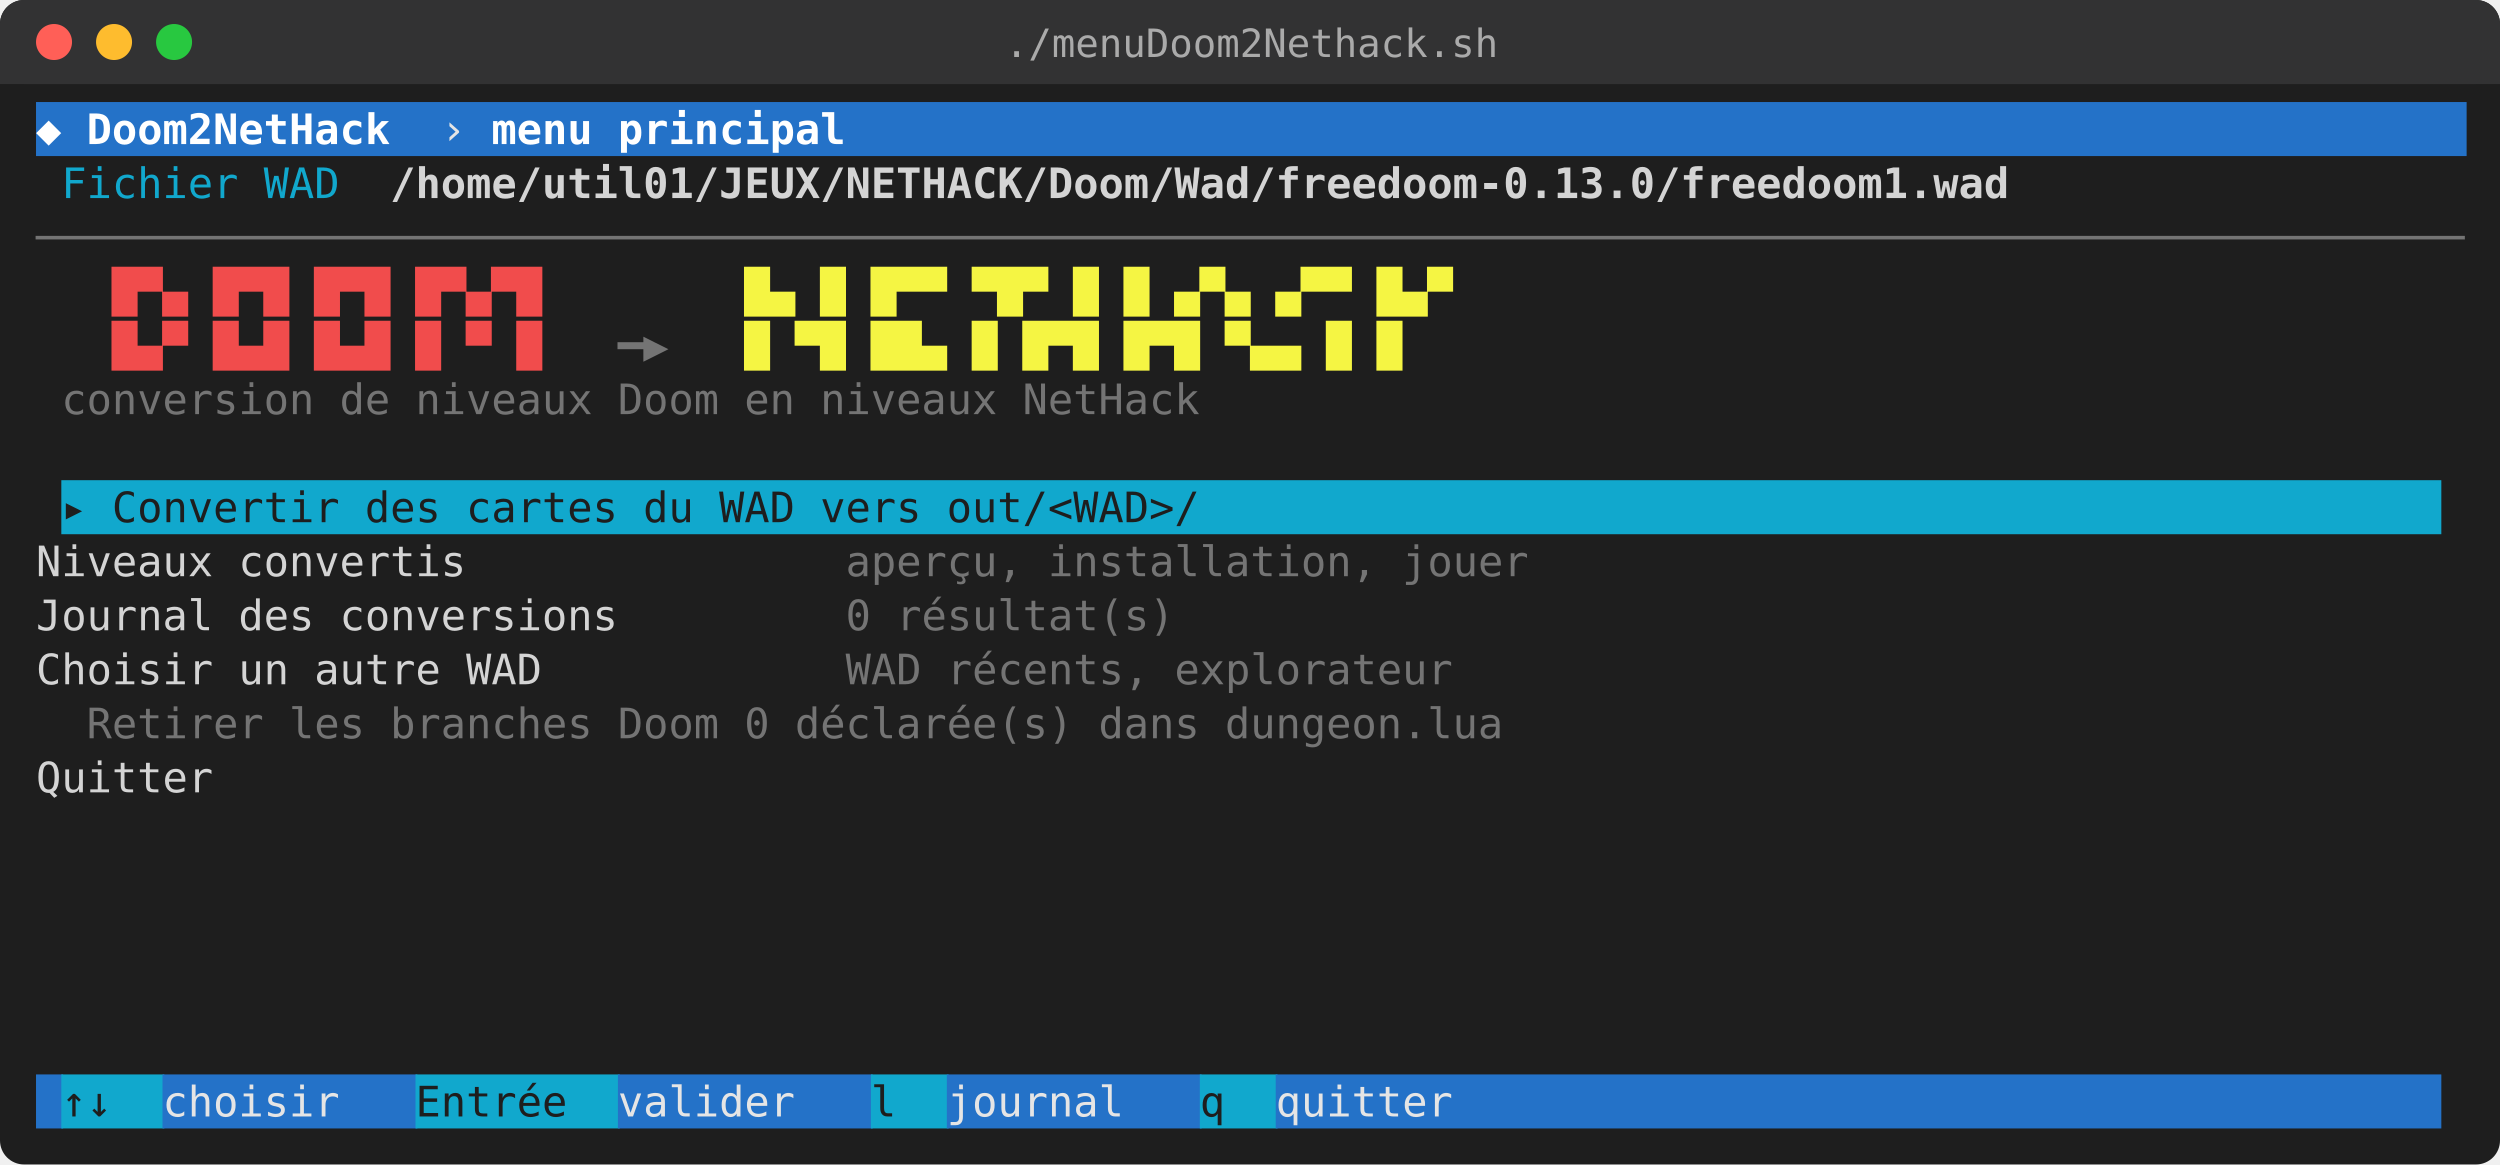
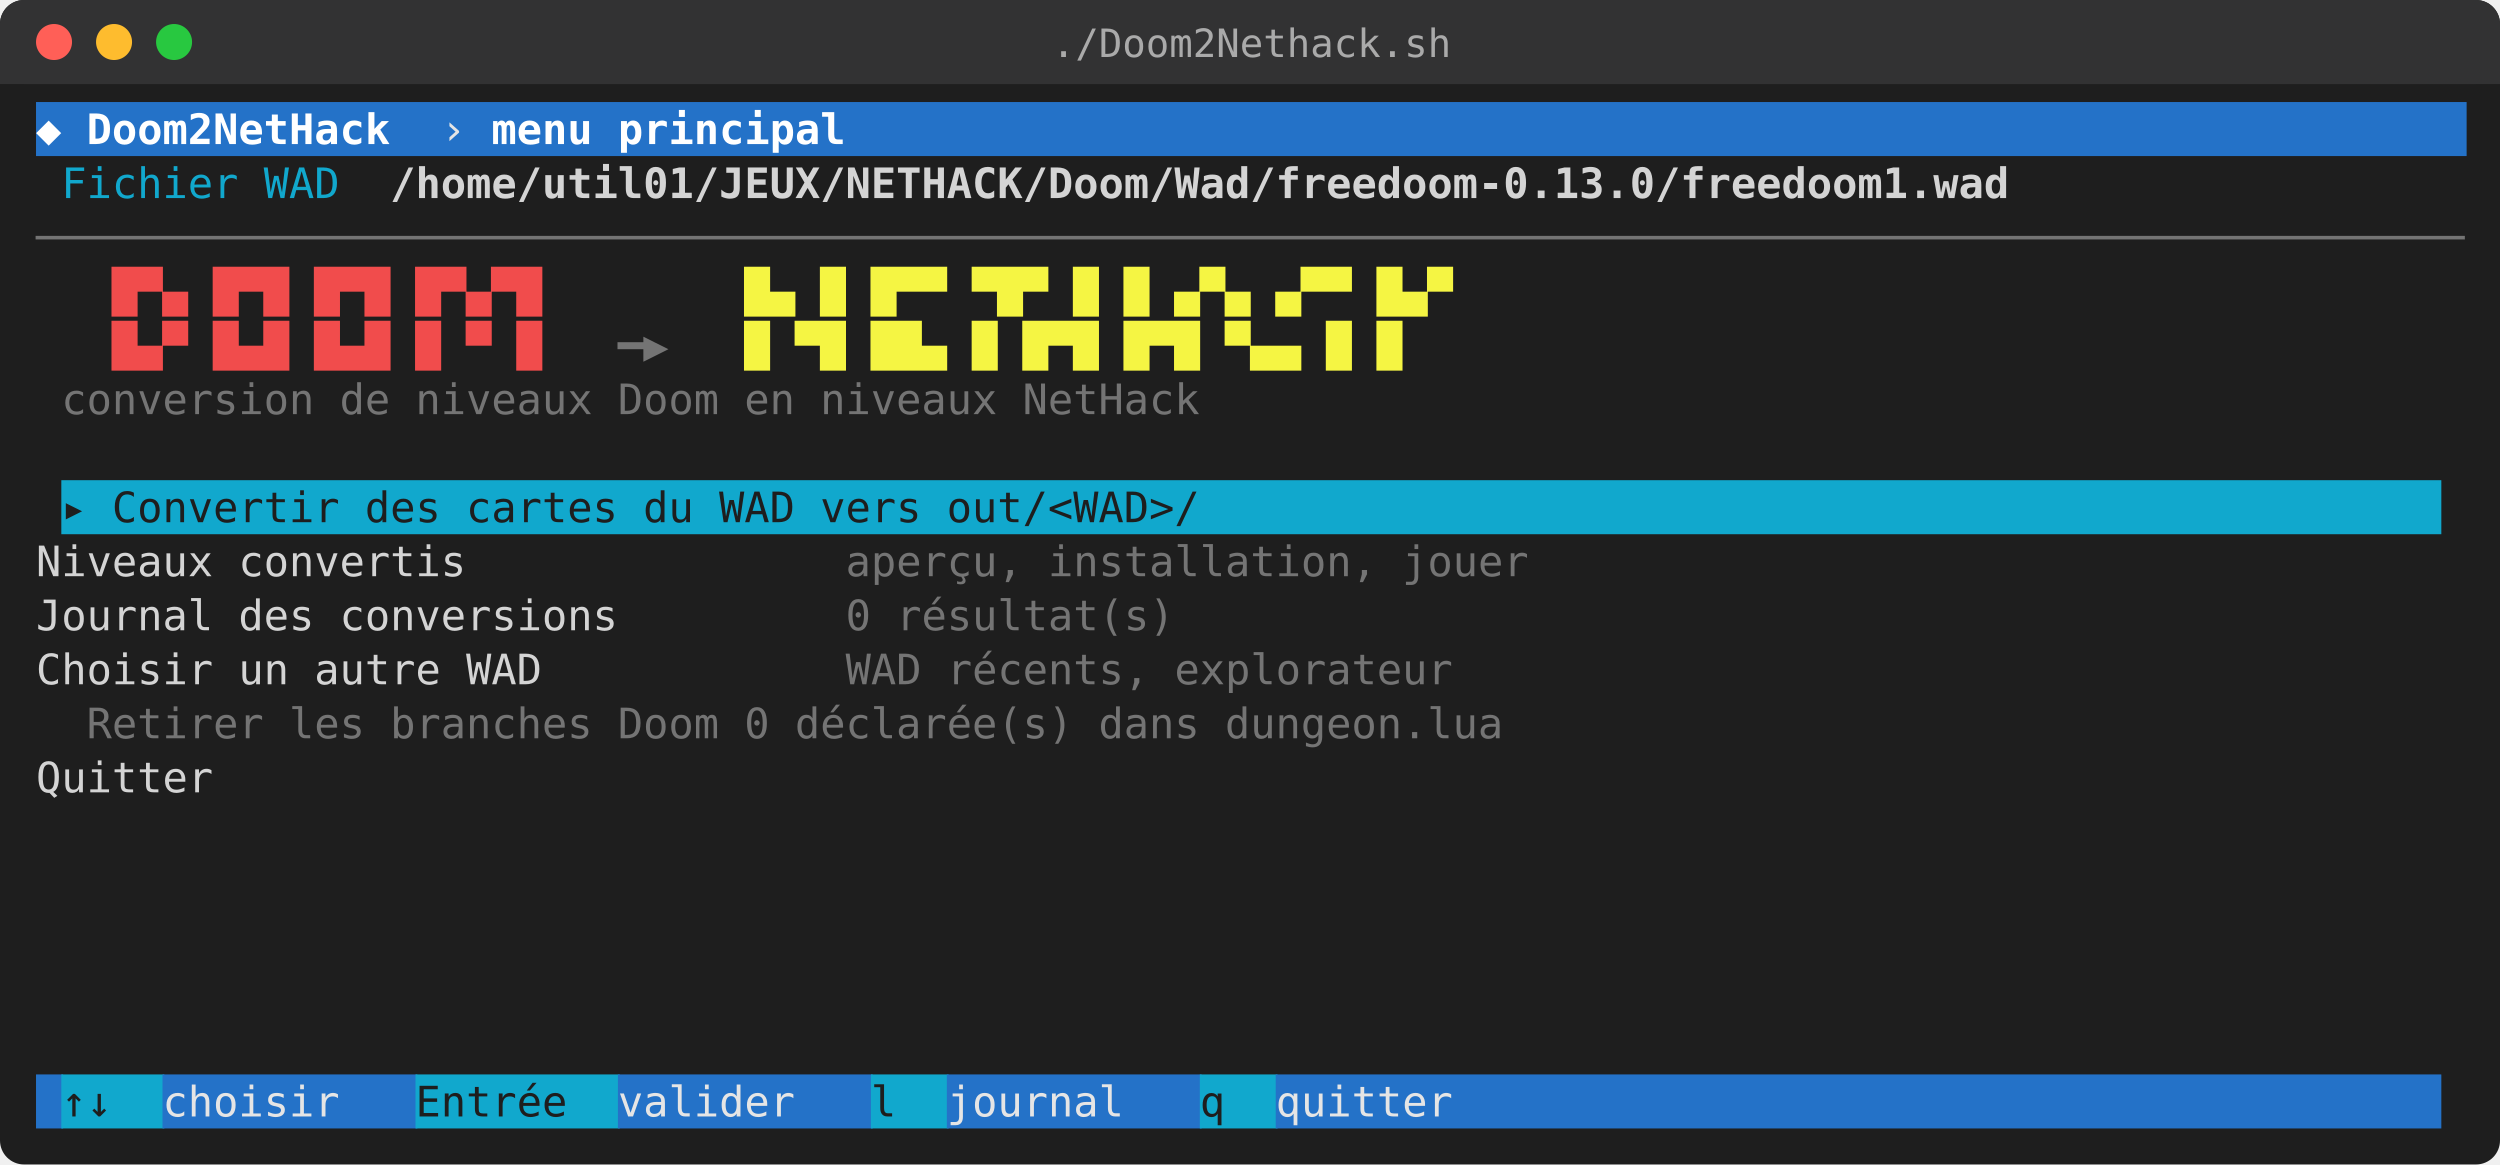
<svg xmlns="http://www.w3.org/2000/svg" width="833" height="388" viewBox="0 0 833 388">
  <style>text{font-family:"DejaVu Sans Mono",Menlo,Consolas,"Liberation Mono",monospace;font-size:14px;white-space:pre}.b{font-weight:bold}.u{text-decoration:underline}</style>
  <rect width="833" height="388" rx="8" fill="#1e1e1e" />
  <rect width="833" height="28" rx="8" fill="#323233" />
  <rect y="20" width="833" height="8" fill="#323233" />
  <circle cx="18" cy="14.0" r="6" fill="#ff5f57" />
  <circle cx="38" cy="14.0" r="6" fill="#febc2e" />
  <circle cx="58" cy="14.0" r="6" fill="#28c840" />
-   <text x="417" y="19.0" fill="#aaaaaa" text-anchor="middle" style="font-size:13px">./menuDoom2Nethack.sh</text>
+   <text x="417" y="19.0" fill="#aaaaaa" text-anchor="middle" style="font-size:13px">./Doom2Nethack.sh</text>
  <rect x="12.00" y="34" width="809.88" height="18" fill="#2472c8" />
  <text x="12.00" y="48" fill="#ffffff" class="b" textLength="134.88" lengthAdjust="spacingAndGlyphs"> ◆ Doom2NetHack </text>
  <text x="146.88" y="48" fill="#e5e5e5" textLength="16.86" lengthAdjust="spacingAndGlyphs">› </text>
  <text x="163.74" y="48" fill="#ffffff" class="b" textLength="118.02" lengthAdjust="spacingAndGlyphs">menu principal</text>
  <text x="20.43" y="66" fill="#11a8cd" textLength="109.59" lengthAdjust="spacingAndGlyphs">Fichier WAD  </text>
  <text x="130.02" y="66" fill="#d4d4d4" class="b" textLength="539.52" lengthAdjust="spacingAndGlyphs">/home/util01/JEUX/NETHACK/Doom/Wad/freedoom-0.13.0/freedoom1.wad</text>
  <text x="12.00" y="84" fill="#747474" textLength="809.28" lengthAdjust="spacingAndGlyphs">────────────────────────────────────────────────────────────────────────────────────────────────</text>
  <text x="37.29" y="102" fill="#f14c4c" class="b" textLength="143.31" lengthAdjust="spacingAndGlyphs">█▀▄ █▀█ █▀█ █▀▄▀█</text>
  <text x="248.04" y="102" fill="#f5f543" class="b" textLength="236.04" lengthAdjust="spacingAndGlyphs">█▄ █ █▀▀ ▀█▀ █ █ ▄▀▄ ▄▀▀ █▄▀</text>
  <text x="37.29" y="120" fill="#f14c4c" class="b" textLength="143.31" lengthAdjust="spacingAndGlyphs">█▄▀ █▄█ █▄█ █ ▀ █</text>
  <text x="205.89" y="120" fill="#747474" textLength="16.86" lengthAdjust="spacingAndGlyphs">━▶</text>
  <text x="248.04" y="120" fill="#f5f543" class="b" textLength="236.04" lengthAdjust="spacingAndGlyphs">█ ▀█ ██▄  █  █▀█ █▀█ ▀▄▄ █ █</text>
  <text x="20.43" y="138" fill="#747474" textLength="396.21" lengthAdjust="spacingAndGlyphs">  conversion de niveaux Doom en niveaux NetHack</text>
  <rect x="20.43" y="160" width="793.02" height="18" fill="#11a8cd" />
  <text x="20.43" y="174" fill="#1e1e1e" textLength="792.42" lengthAdjust="spacingAndGlyphs"> ▸ Convertir des cartes        du WAD vers out/&lt;WAD&gt;/                                         </text>
  <text x="12.00" y="192" fill="#d4d4d4" textLength="269.76" lengthAdjust="spacingAndGlyphs">    Niveaux convertis           </text>
  <text x="281.76" y="192" fill="#747474" textLength="227.61" lengthAdjust="spacingAndGlyphs">aperçu, installation, jouer</text>
  <text x="12.00" y="210" fill="#d4d4d4" textLength="269.76" lengthAdjust="spacingAndGlyphs">    Journal des conversions     </text>
  <text x="281.76" y="210" fill="#747474" textLength="109.59" lengthAdjust="spacingAndGlyphs">0 résultat(s)</text>
  <text x="12.00" y="228" fill="#d4d4d4" textLength="269.76" lengthAdjust="spacingAndGlyphs">    Choisir un autre WAD        </text>
  <text x="281.76" y="228" fill="#747474" textLength="202.32" lengthAdjust="spacingAndGlyphs">WAD récents, explorateur</text>
  <text x="28.86" y="246" fill="#747474" textLength="505.80" lengthAdjust="spacingAndGlyphs">  Retirer les branches Doom   0 déclarée(s) dans dungeon.lua</text>
  <text x="12.00" y="264" fill="#d4d4d4" textLength="809.28" lengthAdjust="spacingAndGlyphs">    Quitter                                                                                     </text>
  <rect x="12.00" y="358" width="9.03" height="18" fill="#2472c8" />
  <rect x="20.43" y="358" width="34.32" height="18" fill="#11a8cd" />
  <rect x="54.15" y="358" width="84.90" height="18" fill="#2472c8" />
  <rect x="138.45" y="358" width="68.04" height="18" fill="#11a8cd" />
  <rect x="205.89" y="358" width="84.90" height="18" fill="#2472c8" />
  <rect x="290.19" y="358" width="25.89" height="18" fill="#11a8cd" />
  <rect x="315.48" y="358" width="84.90" height="18" fill="#2472c8" />
  <rect x="399.78" y="358" width="25.89" height="18" fill="#11a8cd" />
  <rect x="425.07" y="358" width="388.38" height="18" fill="#2472c8" />
  <text x="20.43" y="372" fill="#1e1e1e" textLength="33.72" lengthAdjust="spacingAndGlyphs"> ↑↓ </text>
  <text x="54.15" y="372" fill="#e5e5e5" textLength="84.30" lengthAdjust="spacingAndGlyphs"> choisir  </text>
  <text x="138.45" y="372" fill="#1e1e1e" textLength="67.44" lengthAdjust="spacingAndGlyphs"> Entrée </text>
  <text x="205.89" y="372" fill="#e5e5e5" textLength="84.30" lengthAdjust="spacingAndGlyphs"> valider  </text>
  <text x="290.19" y="372" fill="#1e1e1e" textLength="25.29" lengthAdjust="spacingAndGlyphs"> l </text>
  <text x="315.48" y="372" fill="#e5e5e5" textLength="84.30" lengthAdjust="spacingAndGlyphs"> journal  </text>
  <text x="399.78" y="372" fill="#1e1e1e" textLength="25.29" lengthAdjust="spacingAndGlyphs"> q </text>
  <text x="425.07" y="372" fill="#e5e5e5" textLength="387.78" lengthAdjust="spacingAndGlyphs"> quitter                                      </text>
</svg>
